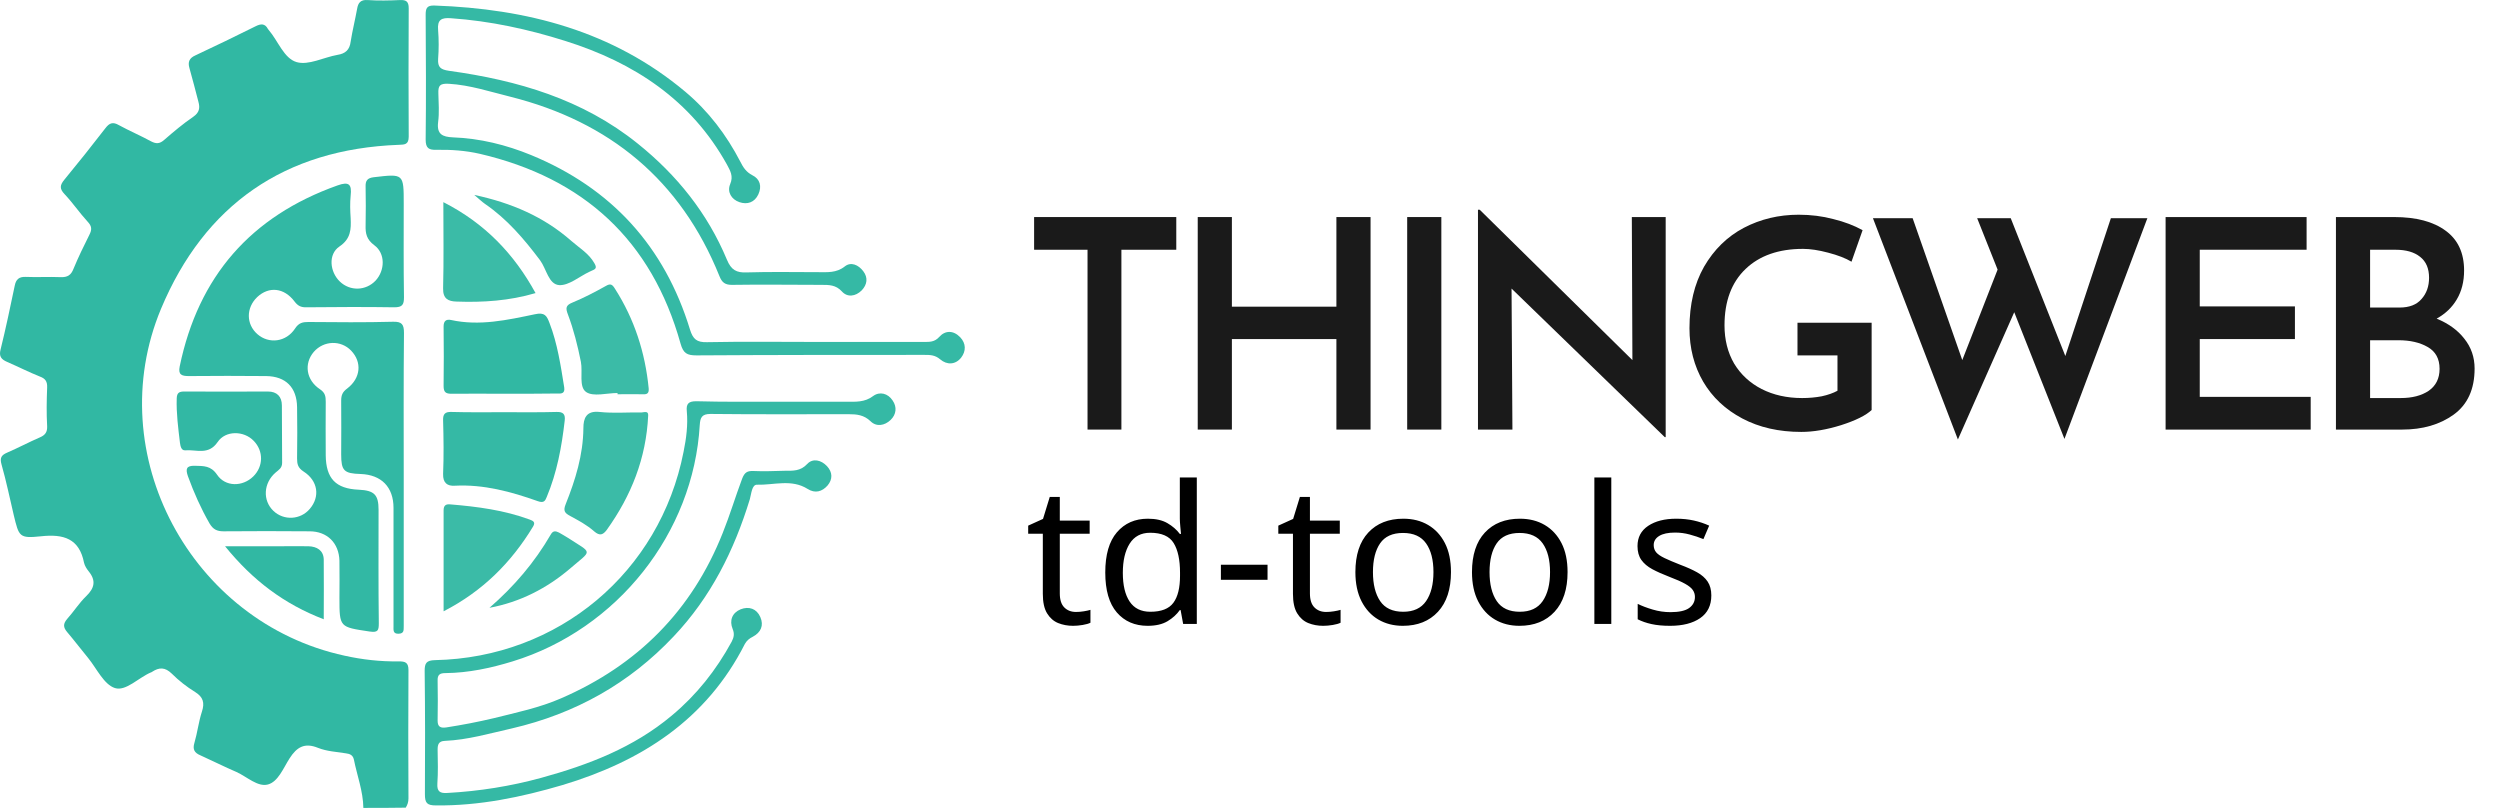
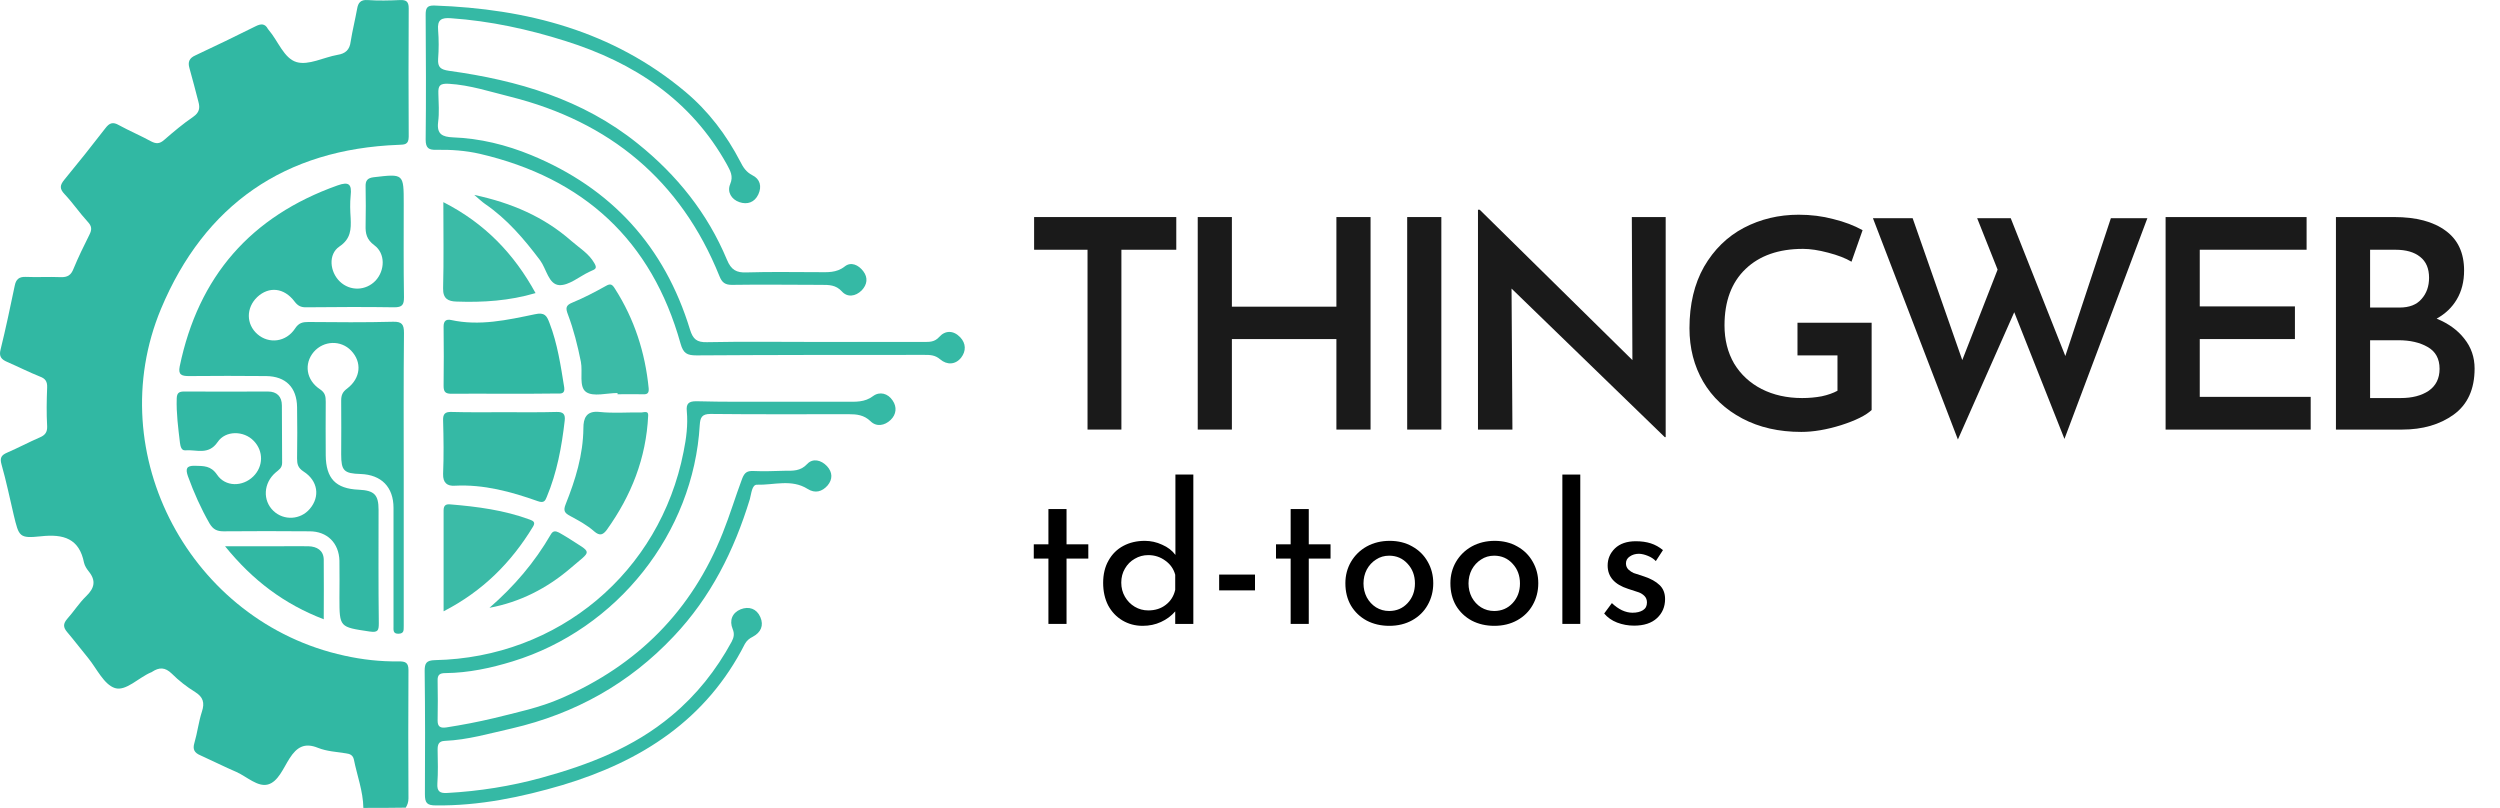
<svg xmlns="http://www.w3.org/2000/svg" version="1.1" id="Layer_1" x="0px" y="0px" viewBox="0 0 1003.271 324.22" xml:space="preserve" width="1003.271" height="324.22">
  <defs id="defs57">
    <rect x="432.72" y="233.251" width="580" height="123.332" id="rect1" />
  </defs>
  <style type="text/css" id="style2">
	.st0{fill:#31B8A3;}
	.st1{fill:#333736;}
	.st2{fill:#32B8A4;}
	.st3{fill:#35B9A5;}
	.st4{fill:#3BBBA7;}
	.st5{fill:#FDFEFE;}
	.st6{fill:none;enable-background:new    ;}
</style>
  <g id="g12004" transform="translate(-2.1802,-1.77988)">
    <path class="st0" d="m 148,326 c -0.1,-6.7 -2.5,-12.9 -3.8,-19.4 -0.4,-1.8 -1.6,-2.3 -3.2,-2.5 -3.8,-0.6 -7.7,-0.8 -11.2,-2.2 -5.4,-2.2 -8.5,-0.3 -11.4,4.2 -2.5,3.9 -4.6,9.4 -8.7,10.5 -4.1,1.1 -8.4,-3.1 -12.6,-5 -4.9,-2.1 -9.6,-4.5 -14.5,-6.7 -2.4,-1 -3.2,-2.4 -2.4,-5 1.2,-4.1 1.7,-8.5 3,-12.5 1.2,-3.6 0.5,-5.9 -2.7,-7.9 -3.4,-2.1 -6.6,-4.6 -9.4,-7.4 -2.7,-2.6 -5,-2.6 -7.9,-0.7 -0.1,0.1 -0.3,0.2 -0.4,0.2 -5,2.1 -10.1,7.7 -14.5,6.3 -4.4,-1.4 -7.3,-7.8 -10.7,-12 -2.9,-3.5 -5.6,-7.1 -8.5,-10.5 -1.6,-1.9 -1.6,-3.3 0,-5.2 2.7,-3 4.8,-6.4 7.7,-9.2 3.3,-3.2 4,-6.2 1,-9.9 -0.8,-1 -1.6,-2.2 -1.9,-3.5 C 34,217.9 27.7,216 18.6,217 c -8.7,0.9 -8.8,0.2 -10.9,-8.5 -1.6,-6.8 -3,-13.6 -4.9,-20.3 -0.8,-2.8 0,-3.8 2.3,-4.8 4.4,-1.9 8.7,-4.2 13.1,-6.1 2.1,-0.9 3,-2.1 2.9,-4.5 -0.3,-5.2 -0.2,-10.3 0,-15.5 0.1,-2.4 -0.7,-3.6 -2.9,-4.4 -4.5,-1.8 -8.8,-4 -13.2,-5.9 -2.3,-1 -3.3,-2.2 -2.6,-4.9 2.1,-8.5 3.9,-17.1 5.7,-25.7 0.5,-2.5 1.7,-3.6 4.4,-3.5 4.7,0.2 9.3,-0.1 14,0.1 2.8,0.1 4.2,-0.8 5.2,-3.4 1.9,-4.6 4.1,-9.1 6.3,-13.5 1.1,-2.1 1.1,-3.5 -0.6,-5.3 -3.3,-3.6 -6,-7.6 -9.3,-11.1 C 26,77.5 26.2,76.1 28,73.9 33.6,67.1 39.1,60.2 44.5,53.2 c 1.6,-2.1 3,-2.6 5.4,-1.2 4.2,2.3 8.7,4.2 12.9,6.5 2.1,1.1 3.5,1 5.3,-0.6 3.8,-3.3 7.6,-6.5 11.7,-9.3 2.4,-1.7 2.7,-3.5 2,-6 -1.2,-4.5 -2.3,-9 -3.6,-13.5 -0.7,-2.4 -0.1,-4 2.4,-5.1 8.1,-3.8 16.2,-7.7 24.2,-11.7 2,-1 3.7,-1.2 4.9,1.1 0.1,0.1 0.2,0.3 0.3,0.4 3.8,4.4 6.1,11.4 11.2,12.9 4.8,1.4 10.8,-1.9 16.4,-2.9 3.2,-0.5 4.9,-2 5.3,-5.3 0.7,-4.4 1.8,-8.8 2.6,-13.2 0.4,-2.4 1.4,-3.7 4.2,-3.5 4.3,0.3 8.7,0.2 13,0 2.5,-0.1 3.5,0.6 3.5,3.3 -0.1,17.2 -0.1,34.3 0,51.5 0,3.3 -1.7,3.2 -4,3.3 -45.7,1.7 -77.9,24 -95.4,65.8 -24.3,58.3 12,125.8 73.6,139.2 7.2,1.6 14.4,2.4 21.8,2.3 2.6,0 3.9,0.4 3.9,3.5 -0.1,17.2 -0.1,34.3 0,51.5 0,1.4 -0.4,2.6 -1.1,3.7 -5.7,0.1 -11.3,0.1 -17,0.1 z" id="path4" />
    <path class="st2" d="m 164.2,193.4 c 0,18.8 0,37.7 0,56.5 0,1 0,2 0,3 -0.1,1.4 0.4,3.1 -2,3.2 -2.4,0.1 -2.1,-1.5 -2.1,-3 0,-3.5 0,-7 0,-10.5 0,-12.3 0,-24.7 0,-37 0,-8.4 -4.9,-13.3 -13.2,-13.6 -6.7,-0.2 -7.8,-1.3 -7.8,-7.9 0,-7.2 0.1,-14.3 0,-21.5 0,-2.2 0.5,-3.5 2.4,-4.9 5.5,-4.2 6,-10.6 1.6,-15.2 -4.1,-4.3 -11,-4.1 -15,0.5 -4,4.7 -3.1,11.3 2.5,15 2.1,1.4 2.3,2.9 2.3,5 0,7.2 -0.1,14.3 0,21.5 0.1,9.3 4,13.4 13.2,13.8 6.3,0.3 8,2 8,8.1 0,15.2 -0.1,30.3 0.1,45.5 0,3 -0.4,3.8 -3.8,3.3 -11.9,-1.8 -12,-1.6 -12,-13.4 0,-5 0.1,-10 0,-15 -0.2,-7.1 -4.9,-11.8 -12,-11.8 -11.5,-0.1 -23,-0.1 -34.5,0 -2.7,0 -4.2,-0.8 -5.6,-3.1 -3.5,-6.1 -6.3,-12.4 -8.7,-19 -1,-2.9 -0.7,-4.3 2.8,-4.2 3.5,0.1 6.4,-0.1 8.9,3.6 3.3,4.9 10.2,4.9 14.5,0.7 4.1,-4 4.2,-10.2 0.2,-14.3 -3.9,-4.1 -11.3,-4.3 -14.5,0.5 -3.7,5.4 -8.6,2.9 -13,3.3 -1.6,0.1 -1.9,-1.7 -2.1,-3 -0.7,-5.9 -1.5,-11.9 -1.3,-17.9 0.1,-2.3 1.1,-2.7 3.1,-2.7 11.2,0.1 22.3,0 33.5,0 3.6,0 5.6,2 5.6,5.6 0.1,7.7 0,15.3 0.1,23 0,2.1 -1.3,2.8 -2.6,3.9 -4.9,4.2 -5.3,11.2 -0.9,15.4 4.2,4 10.9,3.6 14.6,-0.8 4.2,-4.9 3.3,-11.3 -2.5,-15 -2.3,-1.5 -2.6,-3 -2.6,-5.3 0.1,-6.8 0.1,-13.7 0,-20.5 -0.1,-7.9 -4.5,-12.4 -12.4,-12.5 -10.3,-0.1 -20.7,-0.1 -31,0 -2.9,0 -4.4,-0.5 -3.7,-3.9 7.5,-36.1 28.5,-60.2 63.3,-72.6 4.7,-1.7 5.8,-0.4 5.3,4.1 -0.3,3 -0.2,6 0,9 0.2,4.5 0.1,8.3 -4.5,11.4 -4.6,3.1 -3.9,10.2 0.2,14.1 4.1,3.9 10.4,3.7 14.3,-0.4 3.8,-4.1 4,-10.9 -0.5,-14.2 -3.1,-2.3 -3.6,-4.7 -3.5,-8 0.1,-5.2 0.1,-10.3 0,-15.5 -0.1,-2.4 0.7,-3.5 3.3,-3.8 12,-1.4 12,-1.5 12,10.7 0,12.5 -0.1,25 0.1,37.5 0,3 -0.7,4 -3.9,4 -11.8,-0.2 -23.7,-0.1 -35.5,0 -2,0 -3.2,-0.6 -4.5,-2.3 -4.2,-5.6 -10.3,-6.2 -15,-1.8 -4.5,4.3 -4.5,10.9 0.1,14.9 4.6,4 11.5,3.2 15.1,-2.3 1.5,-2.3 3.1,-2.6 5.3,-2.6 11.3,0.1 22.7,0.2 34,-0.1 3.6,-0.1 4.4,1.1 4.4,4.5 -0.2,19.4 -0.1,38.7 -0.1,58 z" id="path8" />
    <path class="st3" d="m 329.4,139 c 14.5,0 29,0 43.5,0 2.3,0 4.3,0.1 6.2,-2 2.4,-2.7 5.7,-2.7 8.4,0.1 2.4,2.5 2.4,5.6 0.4,8.2 -2.3,2.9 -5.7,3 -8.4,0.7 -2.1,-1.8 -4.1,-1.8 -6.4,-1.8 -30.5,0 -61,0 -91.4,0.2 -3.8,0 -5.3,-0.8 -6.4,-4.7 C 263.7,98.2 236.4,73.2 194.7,63.5 189,62.2 183.2,61.8 177.4,61.9 174.3,62 173,61.3 173,57.8 c 0.2,-16.7 0.1,-33.3 0,-50 0,-2.6 0.4,-3.9 3.5,-3.8 37.1,1.3 71.6,10.2 100.7,34.6 9.3,7.8 16.5,17.3 22.1,28.1 1.1,2.2 2.3,4.1 4.8,5.4 3.1,1.5 3.9,4.5 2.4,7.7 -1.5,3.2 -4.4,4.2 -7.6,3.1 -3.2,-1.1 -5,-4.1 -3.7,-7.2 1.4,-3.3 0,-5.4 -1.3,-7.9 C 279.5,41.9 256.7,26.9 229,18.2 c -14.9,-4.7 -30.1,-8 -45.8,-9.1 -3.8,-0.3 -5.6,0.5 -5.2,4.8 0.3,3.8 0.3,7.7 0,11.5 -0.2,3.4 1,4.3 4.4,4.8 27.5,3.8 53.6,11.4 75.7,29.2 15.7,12.6 28,27.9 35.8,46.6 1.7,4.1 3.8,5.3 8,5.1 9.5,-0.3 19,-0.1 28.5,-0.1 3.7,0 7.4,0.4 10.8,-2.3 2.5,-2 5.5,-0.6 7.4,1.9 2,2.6 1.6,5.4 -0.6,7.7 -2.5,2.5 -5.8,2.9 -8,0.4 -2.4,-2.6 -5.1,-2.6 -8.1,-2.6 -12,0 -24,-0.2 -36,0 -2.8,0 -4,-1 -5,-3.5 -15.5,-38.5 -44.1,-62 -83.9,-72 -8.1,-2 -16.2,-4.7 -24.7,-5.2 -3.7,-0.2 -4.3,0.8 -4.2,3.9 0.1,3.8 0.4,7.7 -0.1,11.5 -0.6,4.9 1.8,5.9 5.9,6.1 10.9,0.4 21.4,3 31.4,7.1 32.3,13.3 53.6,36.7 63.8,70.1 1.2,3.8 2.7,5.1 6.8,5 14.5,-0.3 29,-0.1 43.5,-0.1 0,0 0,0 0,0 z" id="path10" />
    <path class="st3" d="m 314.3,163 c 9.2,0 18.3,0 27.5,0 3.7,0 7.4,0.3 10.8,-2.3 2.6,-1.9 5.9,-1.1 7.8,1.8 1.8,2.6 1.5,5.6 -0.8,7.8 -2.4,2.3 -5.7,2.9 -8.1,0.5 -2.6,-2.5 -5.5,-2.8 -8.7,-2.8 -18.5,0 -37,0.1 -55.5,-0.1 -3.5,0 -4.1,1.5 -4.3,4.4 -2.5,43.4 -33.1,82 -75.1,94.9 -8.8,2.7 -17.7,4.6 -26.9,4.7 -2.3,0 -3.3,0.6 -3.2,3.1 0.1,5.3 0.1,10.7 0,16 0,2.6 1.3,3 3.5,2.7 6.4,-1 12.7,-2.2 19,-3.7 9.2,-2.3 18.4,-4.2 27.1,-8 30.6,-13.3 52.4,-35.1 64.8,-66.3 2.9,-7.2 5.1,-14.6 7.8,-21.8 1,-2.6 2.1,-3.2 4.6,-3.1 4.2,0.2 8.3,0 12.5,-0.1 3.3,0 6.3,0.2 9,-2.7 2.2,-2.4 5.6,-1.7 8,0.9 2.2,2.4 2.3,5.2 0.2,7.7 -2.2,2.5 -5,3.3 -8,1.4 -6.5,-4.1 -13.6,-1.5 -20.3,-1.7 -2.1,-0.1 -2.3,3.7 -2.9,5.8 -6.3,20.6 -15.7,39.4 -30.6,55.1 -17.8,18.9 -39.5,31 -64.9,36.9 -8.9,2 -17.7,4.6 -26.9,5 -2.6,0.1 -2.9,1.6 -2.9,3.6 0.1,4.5 0.2,9 -0.1,13.5 -0.2,3.2 1,4 4,3.8 12.8,-0.7 25.4,-2.7 37.8,-6.1 18.9,-5.2 36.9,-12.1 52.2,-24.9 10,-8.3 17.9,-18.3 24.1,-29.7 0.9,-1.7 1.2,-3.2 0.4,-5.1 -1.4,-3.4 -0.2,-6.5 3.2,-7.9 3.3,-1.3 6.4,-0.3 7.9,3.1 1.5,3.4 0.2,6.2 -3,7.9 -1.4,0.7 -2.4,1.5 -3.2,2.9 -15.4,30.4 -41.5,47.1 -73.1,56.6 -16.6,4.9 -33.5,8.4 -50.9,8.2 -3.6,0 -4.4,-1 -4.4,-4.5 0.1,-16.5 0.1,-33 -0.1,-49.5 0,-3.1 0.7,-4.2 4.1,-4.3 49.5,-1 90.3,-35.2 99.8,-83.6 1.1,-5.4 1.8,-10.8 1.3,-16.3 -0.3,-3 0.7,-4 3.8,-4 11,0.3 21.9,0.2 32.7,0.2 z" id="path12" />
    <path class="st3" d="m 204.5,167.2 c 7,0 14,0.1 21,-0.1 2.8,-0.1 3.6,1 3.3,3.5 -1.2,10.5 -3.1,20.8 -7.2,30.6 -0.6,1.5 -1.1,2.6 -3.6,1.7 -10.7,-3.8 -21.7,-6.8 -33.3,-6.2 -3,0.2 -4.8,-1.1 -4.7,-4.7 0.3,-7.2 0.2,-14.3 0,-21.5 -0.1,-2.6 0.8,-3.5 3.4,-3.4 7.1,0.2 14.1,0.1 21.1,0.1 z" id="path26" />
    <path class="st0" d="m 204.3,159.8 c -7,0 -14,-0.1 -20.9,0 -2.3,0 -3.2,-0.6 -3.2,-3.1 0.1,-8 0.1,-15.9 0,-23.9 0,-2.3 1.1,-3 3,-2.6 11.4,2.5 22.6,0 33.6,-2.3 4,-0.9 4.8,0.6 5.9,3.5 3.2,8.3 4.5,17.1 5.9,25.8 0.4,2.6 -1.2,2.6 -3,2.5 -7,0.1 -14.2,0.1 -21.3,0.1 z" id="path28" />
    <path class="st4" d="m 262.3,168.5 c -0.8,17.2 -6.8,32.2 -16.6,45.9 -1.5,2 -2.8,2.6 -5.1,0.6 -2.8,-2.5 -6.2,-4.3 -9.5,-6.1 -2.3,-1.2 -3,-2.1 -1.9,-4.8 3.9,-9.8 7,-19.7 7.1,-30.5 0,-3.9 1.1,-7.1 6.5,-6.5 5.6,0.6 11.3,0.1 16.9,0.2 1.1,-0.1 2.7,-0.7 2.6,1.2 z" id="path32" />
    <path class="st4" d="m 250,159.5 c -4.3,0 -9.7,1.6 -12.6,-0.4 -3,-2.1 -1.3,-8 -2.1,-12.1 -1.3,-6.5 -2.9,-12.9 -5.2,-19 -1,-2.6 -0.9,-3.7 1.8,-4.8 4.6,-1.9 9,-4.2 13.3,-6.6 2,-1.2 2.7,-0.7 3.8,1.1 7.8,12.2 12.1,25.6 13.5,39.9 0.2,2.2 -0.8,2.5 -2.5,2.4 -3.3,-0.1 -6.7,0 -10,0 0,-0.3 0,-0.4 0,-0.5 z" id="path34" />
    <path class="st4" d="m 180.2,247.1 c 0,-14 0,-27.2 0,-40.5 0,-2.1 1,-2.6 2.8,-2.4 10.8,0.9 21.5,2.3 31.8,6.1 1.3,0.5 2.4,1 1.3,2.8 -8.8,14.5 -20.2,25.9 -35.9,34 z" id="path36" />
    <path class="st4" d="m 217.1,119.4 c -10.5,3.1 -21.1,3.8 -31.8,3.4 -3.2,-0.1 -5.4,-1.1 -5.3,-5.3 0.3,-11.3 0.1,-22.5 0.1,-34.6 16.7,8.5 28.4,20.8 37,36.5 z" id="path38" />
    <path class="st0" d="m 132.1,250.3 c -15.9,-6.1 -28.5,-15.6 -39.6,-29.3 8,0 15,0 22,0 3.8,0 7.7,-0.1 11.5,0 3.3,0.1 6,1.6 6.1,5.3 0.1,7.8 0,15.5 0,24 z" id="path40" />
    <path class="st4" d="m 192.5,80 c 15,3.2 28,8.8 39,18.5 3.2,2.8 7,5 9.2,8.9 1,1.7 0.7,2.3 -0.8,2.9 -0.5,0.2 -0.9,0.4 -1.3,0.6 -4,1.9 -8.1,5.5 -12,5.3 -4.3,-0.3 -5.1,-6.5 -7.7,-10 -6.4,-8.5 -13.2,-16.5 -22.1,-22.6 -1.3,-0.9 -2.5,-2.1 -4.3,-3.6 z" id="path42" />
    <path class="st4" d="m 198.6,245.7 c 9.9,-8.6 18.1,-18.2 24.6,-29.4 0.9,-1.6 1.9,-1.5 3.3,-0.8 1.2,0.7 2.3,1.3 3.4,2 10.3,6.7 10,4.7 1,12.5 -9.3,7.9 -20,13.4 -32.3,15.7 z" id="path44" />
  </g>
  <path class="st6" d="" id="path52" />
  <g aria-label="THINGWEB" id="text1888" style="font-weight:600;font-size:117.154px;line-height:1.25;font-family:'Josefin Sans';-inkscape-font-specification:'Josefin Sans Semi-Bold';letter-spacing:-8.73px;fill:#1a1a1a;stroke-width:2.929" transform="translate(0,-32.53803)">
    <path d="m 472.051,119.642 v 13.121 h -22.025 v 72.167 h -13.59 v -72.167 h -21.439 v -13.121 z" id="path13357" />
    <path d="M 550.015,204.93 H 536.308 v -36.318 h -41.941 v 36.318 h -13.707 v -85.288 h 13.707 v 35.966 h 41.941 v -35.966 h 13.707 z" id="path13359" />
    <path d="m 578.423,119.642 v 85.288 H 564.716 v -85.288 z" id="path13361" />
    <path d="m 668.453,119.642 v 88.334 h -0.351 l -61.506,-59.631 0.351,56.585 h -13.824 v -88.217 h 0.703 l 61.272,60.334 -0.234,-57.405 z" id="path13363" />
    <path d="m 751.103,197.081 q -3.515,3.28 -12.301,6.092 -8.669,2.695 -15.933,2.695 -13.473,0 -23.665,-5.389 -10.192,-5.389 -15.699,-14.761 -5.506,-9.489 -5.506,-21.439 0,-14.41 5.858,-24.72 5.975,-10.31 15.933,-15.581 10.075,-5.272 22.025,-5.272 7.381,0 13.941,1.757 6.678,1.64 11.715,4.452 l -4.452,12.653 q -3.515,-2.109 -9.372,-3.632 -5.741,-1.523 -10.075,-1.523 -14.644,0 -23.079,8.084 -8.435,8.084 -8.435,22.611 0,8.669 3.866,15.347 3.983,6.561 11.012,10.192 7.146,3.632 16.284,3.632 4.1,0 7.849,-0.703 3.749,-0.82 6.326,-2.226 v -14.176 h -16.05 v -13.121 h 29.757 z" id="path13365" />
    <path d="m 828.482,208.679 -20.15,-50.845 -22.611,51.079 -34.092,-88.803 h 15.933 l 19.916,56.937 14.176,-36.318 -8.201,-20.619 h 13.473 l 21.908,55.297 18.276,-55.297 h 14.644 z" id="path13367" />
    <path d="m 925.659,119.642 v 13.121 H 882.781 v 22.728 h 38.192 v 13.121 H 882.781 v 23.196 h 44.519 v 13.121 h -58.226 v -85.288 z" id="path13369" />
    <path d="m 977.849,160.411 q 7.146,2.929 11.13,8.084 4.1,5.155 4.1,11.95 0,12.418 -8.435,18.51 -8.318,5.975 -20.619,5.975 h -26.594 v -85.288 h 23.314 q 13.356,0 20.736,5.506 7.381,5.389 7.381,15.933 0,6.678 -2.929,11.598 -2.812,4.803 -8.084,7.732 z m -26.711,-4.452 h 11.833 q 5.858,0 8.787,-3.397 3.046,-3.397 3.046,-8.552 0,-5.623 -3.632,-8.435 -3.515,-2.812 -9.841,-2.812 h -10.192 z m 12.301,36.318 q 6.912,0 11.247,-2.929 4.335,-3.046 4.335,-8.787 0,-6.092 -4.803,-8.787 -4.686,-2.695 -11.715,-2.695 h -11.364 v 23.196 z" id="path13371" />
  </g>
-   <text xml:space="preserve" id="text1" style="font-style:normal;font-variant:normal;font-weight:300;font-stretch:normal;font-size:77.333px;line-height:1.25;font-family:'Josefin Sans';-inkscape-font-specification:'Josefin Sans Light';white-space:pre;shape-inside:url(#rect1);display:inline;fill:#000000;fill-opacity:1;stroke:none" transform="translate(-21.33714,-50.53803)">
-     <tspan x="432.721" y="300.917" id="tspan1">td-tools</tspan>
-   </text>
+   <g aria-label="td-tools" transform="translate(-21.33714,-50.53803)" id="text1" style="font-size:77.333px;line-height:1.25;font-family:'Josefin Sans';-inkscape-font-specification:'Josefin Sans';white-space:pre;shape-inside:url(#rect1);display:inline">
+     <path d="m 449.347,254.826 v 14.152 h 8.739 v 5.723 h -8.739 v 26.216 h -7.269 v -26.216 h -5.877 v -5.723 h 5.877 v -14.152 z" id="path920" />
+     <path d="m 500.233,240.983 v 59.933 h -7.269 v -5.027 q -2.32,2.707 -5.723,4.253 -3.325,1.547 -7.347,1.547 -4.485,0 -8.12,-2.165 -3.635,-2.165 -5.723,-6.032 -2.011,-3.944 -2.011,-9.048 0,-5.181 2.165,-8.971 2.165,-3.867 5.955,-5.877 3.789,-2.011 8.584,-2.011 3.635,0 6.96,1.547 3.403,1.469 5.336,4.099 v -32.248 z m -18.096,54.52 q 4.176,0 7.037,-2.243 2.939,-2.243 3.789,-6.032 v -6.032 q -0.928,-3.48 -3.944,-5.645 -3.016,-2.243 -6.883,-2.243 -2.939,0 -5.413,1.469 -2.475,1.392 -3.944,3.944 -1.469,2.475 -1.469,5.645 0,3.093 1.469,5.645 1.469,2.552 3.944,4.021 2.475,1.469 5.413,1.469 z" id="path922" />
+     <path d="m 524.979,281.119 v 6.341 h -14.384 v -6.341 z" id="path924" />
+     <path d="m 546.555,254.826 v 14.152 h 8.739 v 5.723 h -8.739 v 26.216 h -7.269 v -26.216 h -5.877 v -5.723 h 5.877 v -14.152 z" id="path926" />
+     <path d="m 561.249,284.599 q 0,-4.717 2.243,-8.584 2.32,-3.944 6.341,-6.187 4.099,-2.243 9.203,-2.243 5.104,0 9.048,2.243 4.021,2.243 6.187,6.109 2.243,3.867 2.243,8.661 0,4.795 -2.243,8.739 -2.165,3.867 -6.187,6.109 -4.021,2.243 -9.203,2.243 -5.027,0 -9.048,-2.088 -4.021,-2.165 -6.341,-6.032 -2.243,-3.867 -2.243,-8.971 z m 7.269,0.077 q 0,3.016 1.315,5.568 1.392,2.552 3.712,4.021 2.397,1.469 5.259,1.469 4.485,0 7.424,-3.171 2.939,-3.171 2.939,-7.888 0,-4.717 -2.939,-7.888 -2.939,-3.248 -7.424,-3.248 -2.939,0 -5.259,1.547 -2.32,1.469 -3.712,4.021 -1.315,2.552 -1.315,5.568 z" id="path928" />
+     <path d="m 603.395,284.599 q 0,-4.717 2.243,-8.584 2.32,-3.944 6.341,-6.187 4.099,-2.243 9.203,-2.243 5.104,0 9.048,2.243 4.021,2.243 6.187,6.109 2.243,3.867 2.243,8.661 0,4.795 -2.243,8.739 -2.165,3.867 -6.187,6.109 -4.021,2.243 -9.203,2.243 -5.027,0 -9.048,-2.088 -4.021,-2.165 -6.341,-6.032 -2.243,-3.867 -2.243,-8.971 z m 7.269,0.077 q 0,3.016 1.315,5.568 1.392,2.552 3.712,4.021 2.397,1.469 5.259,1.469 4.485,0 7.424,-3.171 2.939,-3.171 2.939,-7.888 0,-4.717 -2.939,-7.888 -2.939,-3.248 -7.424,-3.248 -2.939,0 -5.259,1.547 -2.32,1.469 -3.712,4.021 -1.315,2.552 -1.315,5.568 z" id="path930" />
+     <path d="m 655.518,240.983 v 59.933 h -7.192 v -59.933 z" id="path932" />
+     <path d="m 677.094,301.613 q -3.557,0 -6.805,-1.237 -3.171,-1.237 -5.181,-3.635 l 3.093,-4.176 q 1.933,1.856 4.021,2.861 2.165,1.005 4.253,1.005 2.552,0 4.176,-1.005 1.624,-1.005 1.624,-3.093 0,-1.624 -1.005,-2.629 -1.005,-1.005 -2.32,-1.469 -1.237,-0.464 -4.253,-1.392 -8.197,-2.629 -8.197,-9.357 0,-4.021 2.939,-6.883 3.016,-2.861 8.352,-2.861 3.403,0 6.032,0.851 2.629,0.851 4.872,2.707 l -2.861,4.408 q -1.237,-1.315 -3.171,-2.088 -1.856,-0.773 -3.557,-0.851 -2.165,0 -3.712,1.083 -1.547,1.005 -1.547,2.784 0,1.469 1.005,2.475 1.005,0.928 2.088,1.392 1.083,0.387 4.253,1.392 3.944,1.315 6.109,3.403 2.243,2.088 2.243,5.645 0,4.64 -3.248,7.656 -3.248,3.016 -9.203,3.016 z" id="path934" />
+   </g>
</svg>
